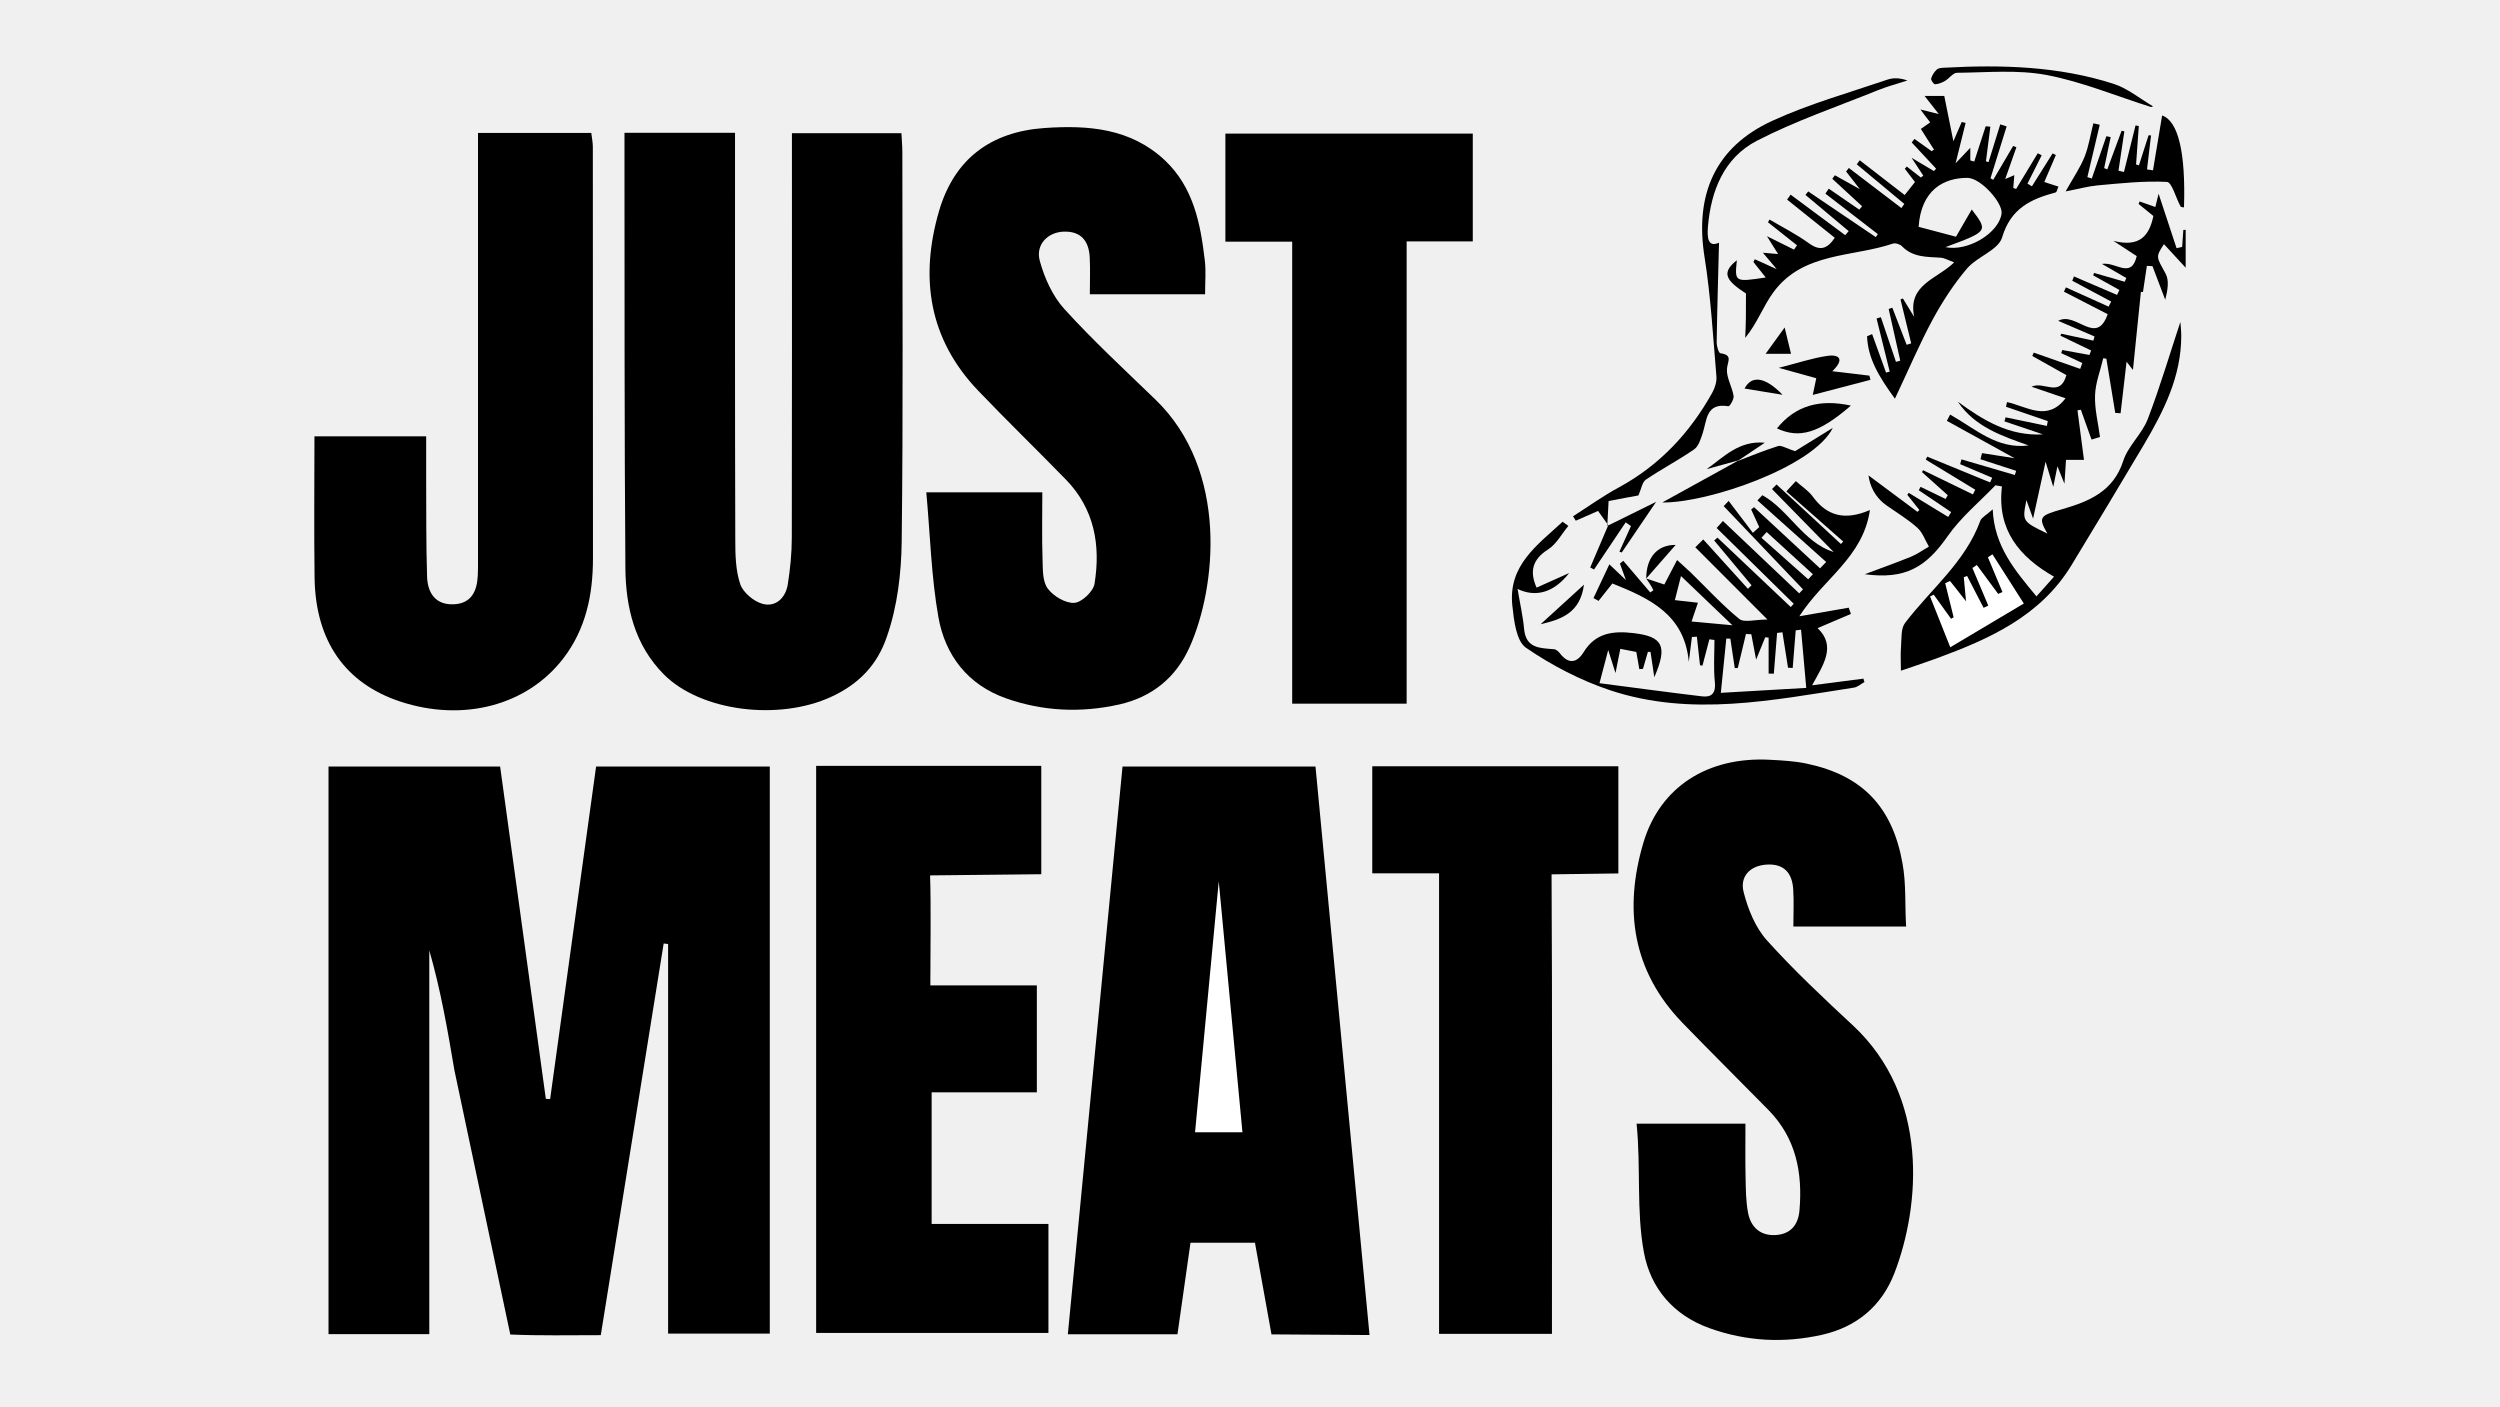
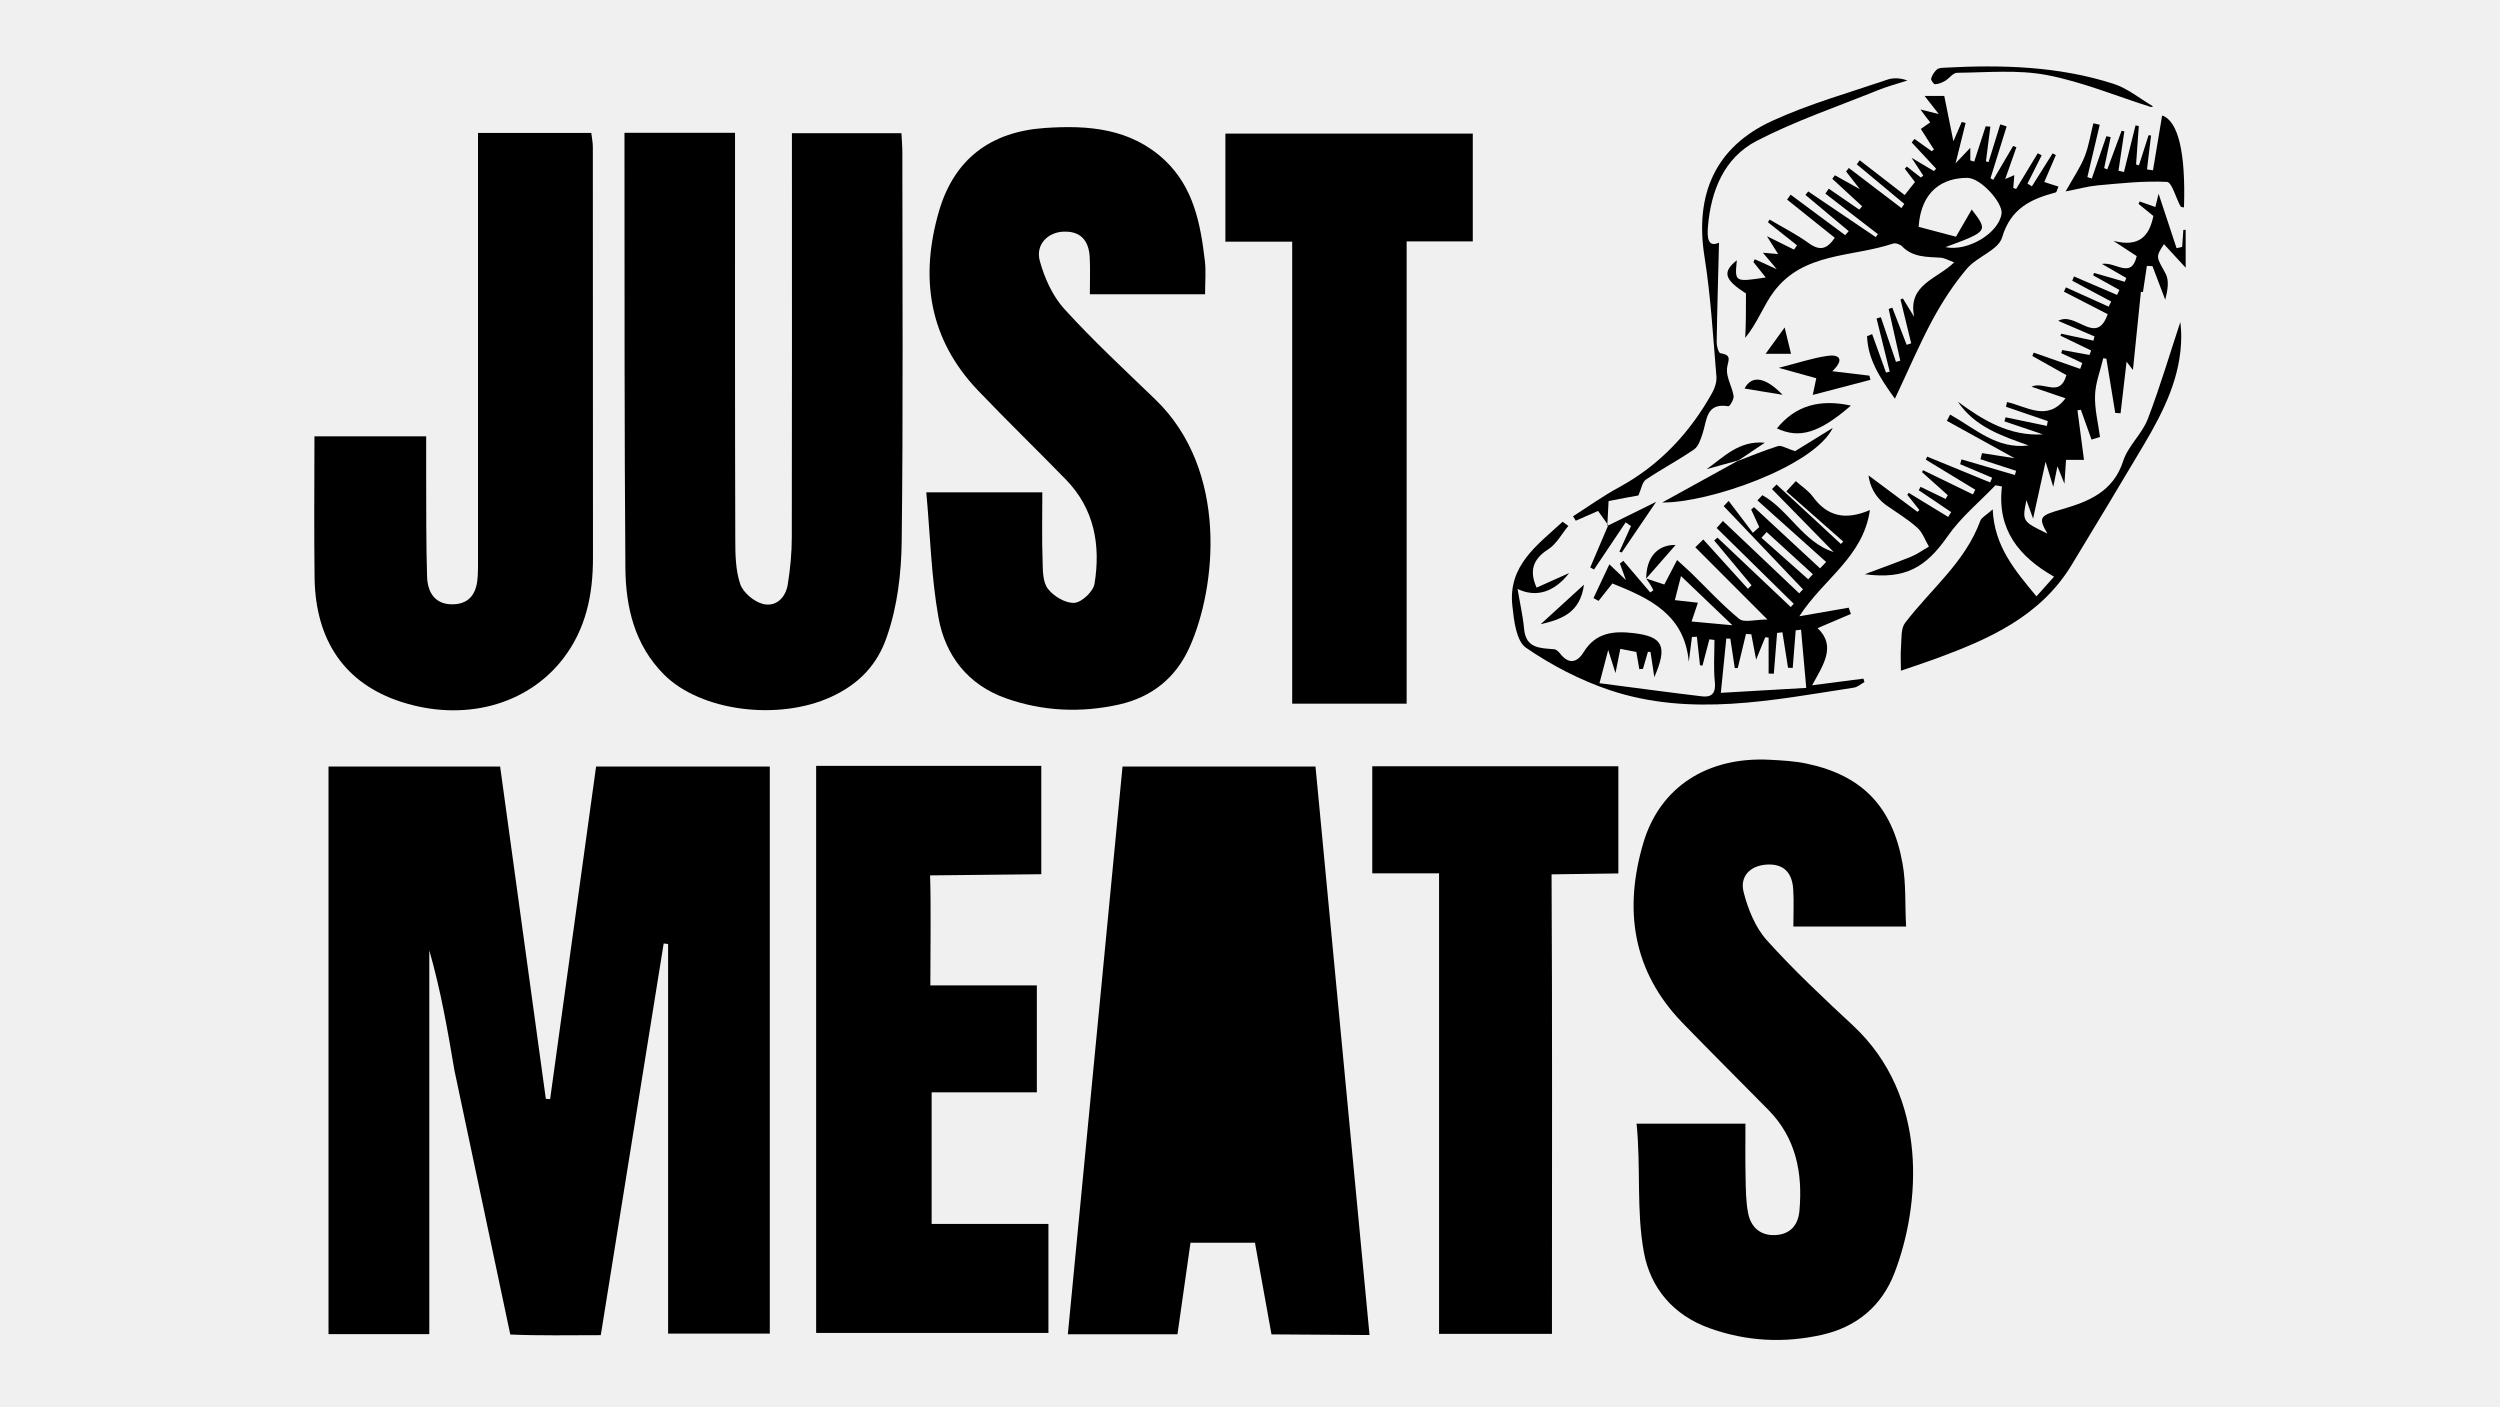
<svg xmlns="http://www.w3.org/2000/svg" version="1.1" id="Layer_1" x="0px" y="0px" viewBox="0 0 1920 1080" style="enable-background:new 0 0 1920 1080;" xml:space="preserve">
  <style type="text/css">
	.st0{fill:#FFFFFF;}
</style>
  <g>
    <path d="M479.6,102c29,0,55.7,0,84.9,0c0,6,0,11.8,0,17.7c0,98.2-0.1,196.4,0.2,294.5c0,11.6,0.2,23.7,3.8,34.4   c2.2,6.5,10.5,13.4,17.3,15.2c10,2.6,17.5-4.6,19.2-14.9c1.9-11.9,3.1-24.1,3.1-36.2c0.2-97.2,0.1-194.3,0.1-291.5   c0-6,0-11.9,0-18.9c28.6,0,55.6,0,84.1,0c0.2,4.8,0.7,9.6,0.7,14.5c0,99.7,0.7,199.4-0.5,299.1c-0.3,24.4-3.3,49.8-11.3,72.8   c-7.4,22.2-22,36.9-42.9,46.5c-40.5,18.6-100.1,11.1-128.3-17.1c-22.6-22.6-29.5-51.8-29.7-82.1c-0.8-104.2-0.6-208.5-0.7-312.8   C479.6,116.8,479.6,110.3,479.6,102z" />
    <path d="M925.5,226c-29.5,0-57.6,0-88.5,0c0-9.8,0.4-19.2-0.1-28.6c-0.7-12.4-6.8-20-20.1-19.5c-12.2,0.5-21.7,10-18.2,22.6   c3.6,13.1,9.8,26.9,18.8,36.8c22.1,24.3,46.3,46.7,69.9,69.5c56.6,54.6,46.7,144.6,26.4,190c-10.5,23.6-28.9,38.6-54.4,44.3   c-29.3,6.5-58.4,5.2-86.7-4.8c-29.4-10.4-46.7-33-51.9-62.3c-5.5-31.1-6.3-63-9.3-95.9c31.6,0,59.6,0,89.1,0   c0,18.1-0.4,35.2,0.2,52.3c0.2,7.5,0,16.5,4.1,21.8c4.4,5.8,13.6,11.2,20.3,10.8c5.7-0.4,14.6-8.8,15.5-14.7   c4.8-29.6-0.1-57.6-22.1-80.1c-22.2-22.8-45.1-45-67.2-68.1c-38.1-39.8-45-87-30.1-138.1c11.7-39.8,39.5-60.8,81.1-63.7   c33.5-2.3,66,0.2,92.2,24.7c22.1,20.8,27.5,48.7,30.8,77.1C926.3,208.1,925.5,216.3,925.5,226z" />
    <path d="M367.1,102.1c30,0,58.1,0,87,0c0.5,4,1.2,7.4,1.2,10.8c0.1,105.3,0.1,210.6,0.1,315.8c0,28-5.4,54.4-22.9,77.1   c-27.8,36.1-76.8,48.9-125.1,33c-42.3-14-65.1-46.5-65.8-95c-0.5-35.9-0.1-71.7-0.1-108.7c28.7,0,56.2,0,85.8,0c0,11,0,21.5,0,31.9   c0.1,25.3-0.1,50.6,0.7,75.9c0.4,12.4,6.4,21.8,20.5,21.2c13.3-0.6,17.8-9.8,18.4-21.7c0.3-5.6,0.2-11.1,0.2-16.7   c0-101.7,0-203.5,0-305.2C367.1,115,367.1,109.5,367.1,102.1z" />
    <path d="M992.4,185.6c-17.6,0-34,0-51.3,0c0-28.6,0-55.2,0-83c63,0,125.9,0,190,0c0,26.9,0,53.8,0,82.8c-16.9,0-33.3,0-50.8,0   c0,119.3,0,236.6,0,355c-29.6,0-58.1,0-87.9,0C992.4,422.1,992.4,304.9,992.4,185.6z" />
  </g>
  <path d="M1618.7,241.3c-11.1-5.7-22.4-11.5-33.6-17.3c0.5-1.1,1-2.2,1.5-3.3c10.9,4.9,21.9,9.9,32.8,14.8c0.7-1.3,1.3-2.6,2-3.9  c-10-5.3-19.9-10.7-29.9-16c0.4-1.1,0.9-2.2,1.3-3.3c11,4.7,22.1,9.4,33.1,14.2c0.6-1.3,1.2-2.5,1.8-3.8  c-6.7-3.7-13.4-7.5-20.1-11.2c0.2-0.6,0.4-1.3,0.6-1.9c7.9,2.3,15.7,4.5,23.6,6.8c0.4-1,0.8-1.9,1.2-2.9c-5.5-3.2-11-6.4-18.7-10.8  c10.6-1.9,22.5,12,26.7-6c-4.6-3-9.6-6.3-17.9-11.7c20.1,5.1,27.5-3.8,30.7-19.1c-3.7-3-7.5-6.2-11.4-9.3c0.3-0.6,0.6-1.2,0.8-1.9  c3.8,1.3,7.6,2.7,12.1,4.3c0.7-2.8,1.4-5.6,2.5-10.2c5,15.2,9.4,28.5,13.8,41.8c1.4-0.3,2.8-0.7,4.3-1c0.3-4.3,0.6-8.7,0.9-13  c0.6,0,1.2,0,1.8-0.1c0,8.6,0,17.2,0,29.1c-6.9-7.4-12-12.9-16.7-18.1c-6.6,10.1-5.8,9.7,1.3,22.7c2.9,5.3,1.5,13.1-0.3,20  c-3.3-8.6-6.6-17.2-9.8-25.8c-1.4-0.1-2.8-0.1-4.3-0.2c-1,6.7-2,13.3-3,20c-0.5,0-1,0-1.6,0c-2,19.5-4,38.9-6.1,59.9  c-2.6-3.4-4.7-6-4.9-6.3c-1.4,12-3,25.8-4.6,39.6c-1.4-0.1-2.8-0.2-4.1-0.3c-2.3-13.9-4.5-27.7-6.8-41.6c-0.8-0.1-1.6-0.3-2.4-0.4  c-2.2,9.5-6,18.9-6.3,28.5c-0.4,10.6,2.4,21.3,3.8,32c-2.2,0.7-4.3,1.3-6.5,2c-2.7-7.6-5.4-15.3-8.2-22.9c-0.9,0.1-1.7,0.2-2.6,0.4  c1.6,12.3,3.2,24.6,5,38.1c-4.6,0-8.7,0-13.8,0c-0.3,4.7-0.6,10-1.2,18.3c-2.1-5.3-3.2-8.1-5.4-13.4c-1.1,5.6-1.9,9.2-3.2,15.8  c-2.1-6.8-3.3-10.8-5.9-19.3c-3.7,16.9-6.5,29.5-9.6,43.7c-2-5.5-3.6-9.9-5.1-14.2c-3.3,16.3-3.3,16.3,16.1,25.7  c-7.3-12.7-5.9-13.8,11.6-18.8c20.2-5.9,39-13.4,46.6-36.9c3.7-11.6,14.5-20.8,18.9-32.3c9.7-25.4,17.4-51.6,25-74.5  c0,0.6,0.7,5.6,0.7,10.7c0,31.2-13.5,57.8-28.8,83.7c-18.3,30.8-36.8,61.6-55.4,92.2c-23.9,39.4-63.1,56.8-103.9,71.8  c-9.8,3.6-19.7,6.8-27.2,9.4c0-6.4-0.4-12.6,0.1-18.8c0.5-6.1-0.2-13.6,3.1-17.9c19.7-25.9,46.2-46.6,57.8-78.5  c0.9-2.4,4.2-4,9.5-8.7c1.2,28.3,17,46.8,33.6,66.8c3.7-4.1,7.8-8.7,13.5-15.1c-26.6-15.2-44-35.9-40-69.3c-1.7-0.3-3.3-0.6-5-0.9  c-12.4,12.9-26.6,24.6-36.7,39.1c-16.6,23.8-32.3,33.4-63.7,29.2c11.9-4.4,23.8-8.7,35.5-13.4c4.9-2,9.2-5.2,13.8-7.8  c-2.9-4.9-4.8-10.8-8.9-14.5c-7.1-6.4-15.5-11.4-23.3-16.9c-9.8-6.8-13.2-15.9-14.2-23.3c12.5,9.3,25,18.7,37.6,28  c0.5-0.5,1-0.9,1.5-1.4c-3.1-3.9-6.2-7.8-9.3-11.7c0.4-0.5,0.7-1,1.1-1.5c10.1,6.2,20.2,12.3,30.3,18.5c0.8-1.2,1.5-2.5,2.3-3.7  c-8.3-5.6-16.6-11.2-24.9-16.8c0.5-0.9,0.9-1.7,1.4-2.6c6.4,3.1,12.8,6.2,19.2,9.3c0.6-1,1.1-1.9,1.7-2.9  c-6.6-5.9-13.2-11.8-19.8-17.7c0.3-0.5,0.5-1,0.8-1.5c12.8,6.2,25.6,12.4,38.3,18.6c0.6-1.2,1.2-2.4,1.8-3.6  c-12.7-7.7-25.3-15.4-38-23.1c0.4-0.8,0.8-1.6,1.1-2.3c16.1,6.6,32.2,13.2,48.3,19.8c0.5-1.2,1-2.4,1.6-3.6  c-8.2-3.5-16.4-7-24.6-10.4c0.3-1.2,0.7-2.5,1-3.7c13.7,4,27.3,8,41,12c0.3-1.1,0.7-2.2,1-3.2c-9.1-3-18.3-5.9-27.4-8.9  c0.4-1.6,0.8-3.1,1.2-4.7c7,1.1,14.1,2.2,25,3.9c-19.6-10.8-35.8-19.7-52-28.7c0.8-1.6,1.7-3.2,2.5-4.8c19,10.6,35.9,26.9,60.3,23.7  c-20.5-7.3-41.2-14.1-54.4-33.6c19.5,14.3,39.6,26.6,65.4,25.1c-9.9-3.3-19.7-6.7-29.6-10c0.3-1,0.6-2.1,0.9-3.1  c10.6,2.2,21.1,4.4,31.7,6.6c0.2-1.2,0.5-2.5,0.7-3.7c-10.7-3.7-21.4-7.4-32.1-11c0.3-1.2,0.5-2.4,0.8-3.6  c15.1,3.3,31,15.4,44.9-2.9c-8.9-3.1-17.5-6-26.1-8.9c9.5-4.6,21.8,8.8,26.8-8.9c-8.3-4.6-17.2-9.7-26.2-14.7  c0.4-0.9,0.8-1.8,1.1-2.6c11.9,4.2,23.8,8.3,35.7,12.5c0.5-1.5,1-3,1.6-4.5c-5.4-2.5-10.8-5.1-16.2-7.6c0.3-0.8,0.5-1.6,0.8-2.4  c7,1.3,14,2.6,20.9,3.8c0.4-1.1,0.9-2.3,1.3-3.4c-7.9-3.8-15.7-7.6-23.6-11.4c0.2-0.5,0.4-1,0.6-1.5c8.2,1.8,16.5,3.6,24.7,5.3  c0.3-1.1,0.6-2.2,0.9-3.2c-8.9-3.8-17.8-7.6-27.9-12C1594.3,238.8,1609.9,266.3,1618.7,241.3z" />
  <path d="M1264.3,444.3c4.4,1.5,8.8,2.9,13.9,4.6c2.8-5.3,5.7-10.9,9.8-18.8c3,2.8,6.8,6.1,10.5,9.6c12.3,12,24,24.8,37.2,35.6  c3.7,3.1,12.1,0.5,21.7,0.5c-20.2-20.3-37.8-37.9-55.4-55.5c2-2,4.1-4,6.1-6c11.4,12.6,22.9,25.3,34.3,37.9c0.9-0.9,1.8-1.8,2.8-2.7  c-9.6-11.5-19.1-22.9-28.7-34.4c0.8-0.7,1.7-1.5,2.5-2.2c18.8,17.8,37.5,35.5,56.3,53.3c0.8-0.8,1.6-1.7,2.3-2.5  c-19.7-19.4-39.5-38.8-59.2-58.2c1.6-1.8,3.2-3.6,4.8-5.4c19.5,18.5,39.1,37.1,58.6,55.6c1-1,1.9-2.1,2.9-3.1  c-20.3-21.3-40.6-42.6-60.9-63.9c1.3-1.3,2.5-2.7,3.8-4c6.2,8.2,12.4,16.3,18.6,24.5c1.6-1.5,3.3-2.9,4.9-4.4  c-2.1-4.5-4.1-9-6.2-13.5c0.7-0.6,1.5-1.2,2.2-1.8c16.9,15.7,33.8,31.3,50.7,47c1.6-1.6,3.1-3.3,4.7-4.9  c-17.6-15.8-35.2-31.5-52.8-47.3c1.3-1.3,2.5-2.7,3.8-4c20.5,11.5,31.3,36.2,54.8,43.7c-15.8-16.1-31.6-32.3-47.4-48.4  c1.2-1.2,2.3-2.4,3.5-3.5c16.5,15.2,33,30.4,49.4,45.7c0.6-0.6,1.2-1.3,1.8-1.9c-14.6-12.8-29.1-25.6-43.7-38.5  c2.4-2.6,4.9-5.3,7.3-7.9c4.4,4,9.7,7.3,13.1,12c10.8,14.8,24.6,18.5,43.8,10.2c-5.3,36.4-35.6,52.6-54.2,81.6  c15.1-2.6,26.5-4.6,37.9-6.6c0.6,1.6,1.2,3.2,1.7,4.8c-8.3,3.5-16.5,7-25.6,10.9c14.6,13.8,4.3,28.3-4.2,43.9  c13.5-1.8,26.5-3.4,39.4-5.1c0.3,0.9,0.6,1.7,0.8,2.6c-2.7,1.5-5.3,3.9-8.1,4.3c-62.4,9.6-125,22.7-187.3,2  c-22.7-7.6-44.8-19.1-64.5-32.6c-7.5-5.1-9.3-20.9-10.5-32.2c-3.5-31.2,19.5-46.9,38.6-64.6c1.5,1.1,3,2.1,4.4,3.2  c-5.1,6.1-9.1,13.9-15.5,18c-12.8,8.1-14.1,17.7-8.9,29.4c8.7-3.9,16.8-7.5,25-11.2c-11.7,15.1-25.7,18.9-39.6,12.2  c1.8,11,4.1,20.8,5,30.7c1.4,15.1,12.3,14.7,23,15.6c1.7,0.1,3.6,1.9,4.7,3.4c6.6,8.4,13,7,18-1.1c9.1-14.9,22.6-16.5,38.1-14.7  c22.7,2.6,26.7,9.8,16.2,33.9c-1.1-7.6-2-13.5-2.9-19.4c-0.7,0-1.3-0.1-2-0.1c-1.3,4.4-2.6,8.7-3.8,13.1c-0.9,0.1-1.9,0.2-2.8,0.2  c-0.8-4.4-1.5-8.8-2.3-13.2c-4-0.8-8-1.5-12.3-2.4c-0.9,4.6-1.9,9.5-3.7,18.6c-2.3-7.3-3.4-11-5.6-17.7c-2.4,9-4,15.2-6.7,25.5  c26.5,3.4,52.6,7,78.8,10.1c7.4,0.9,10.7-2.5,9.8-11c-1.1-10.6-0.3-21.5-0.3-32.3c-1.3-0.2-2.6-0.4-3.9-0.5  c-1.8,6.7-3.5,13.5-5.3,20.2c-0.6-0.1-1.3-0.2-1.9-0.3c-0.8-7.3-1.6-14.6-2.4-21.9c-1.3,0.1-2.5,0.1-3.8,0.2  c-0.8,6.4-1.6,12.7-2.4,19.1c-3.3-36.4-30-48.7-58.7-60.2c-3.8,4.8-7.2,9.1-10.6,13.4c-1.3-0.7-2.6-1.5-3.9-2.2  c3.9-8.3,7.8-16.6,12.2-25.9c4,3.8,7,6.7,12.7,12.1c-2.3-6.3-3.4-9.5-4.6-12.7c0.9-0.7,1.7-1.4,2.6-2.1c6.9,8.1,13.8,16.2,20.7,24.3  c0.8-0.6,1.6-1.2,2.4-1.7C1268.2,450,1266.3,447.1,1264.3,444.3L1264.3,444.3z M1328.9,490.5c-1,0-2.1-0.1-3.1-0.1  c-1.3,13.3-2.7,26.7-4.2,41.7c22.8-1.3,43.6-2.5,65.6-3.8c-1.5-16.9-2.7-30.8-4-44.7c-1.4,0.2-2.8,0.3-4.1,0.5  c-0.8,9.6-1.5,19.2-2.3,28.9c-1.2-0.1-2.4-0.2-3.6-0.2c-1.4-9.1-2.9-18.2-4.3-27.2c-1.4,0.2-2.7,0.3-4.1,0.5  c-0.8,10.4-1.6,20.9-2.5,31.3c-1.3,0-2.7-0.1-4-0.1c0-9.2,0-18.4,0-27.6c-0.9-0.1-1.8-0.2-2.6-0.3c-2,4.9-4,9.8-7,17.2  c-1.6-8.6-2.7-14.1-3.7-19.5c-1.4-0.1-2.7-0.2-4.1-0.2c-2.1,8.7-4.2,17.5-6.3,26.2c-0.8,0-1.5,0-2.3,0  C1331.2,505.5,1330.1,498,1328.9,490.5z M1291,442.4c-2,7.8-3.3,13.2-4.7,18.5c5.7,0.6,11.3,1.3,17.7,2c-1,3-2.4,7.1-4.9,14.4  c10.4,1,19.2,1.8,31.4,2.9C1316.3,466.7,1304.9,455.7,1291,442.4z M1388.7,444.9c1.2-1.3,2.4-2.6,3.6-3.9  c-11.8-10.8-23.7-21.6-35.5-32.4c-1.3,1.5-2.7,2.9-4,4.4C1364.7,423.6,1376.7,434.2,1388.7,444.9z" />
-   <path class="st0" d="M1485.1,456.7c-0.9,0.5-1.9,0.9-2.8,1.4c4.9,12.5,9.9,24.9,15.5,39c19.6-11.7,37.6-22.3,56.5-33.6  c-9.1-14.3-16.6-26.1-24.1-37.8c-1.2,0.8-2.3,1.6-3.5,2.3c3.7,8.9,7.5,17.8,11.2,26.7c-1.1,0.5-2.2,0.9-3.3,1.4  c-5.5-7.4-10.9-14.8-16.4-22.2c-1.1,0.8-2.3,1.5-3.4,2.3c4.1,9.6,8.1,19.3,12.2,28.9c-1.2,0.6-2.4,1.1-3.6,1.7  c-4.2-8.2-8.5-16.3-12.7-24.5c-0.8,0.3-1.7,0.6-2.5,1c0.5,5.3,1,10.5,1.7,18.5c-5.4-6.9-8.8-11.3-12.3-15.6  c-1.2,0.6-2.5,1.1-3.7,1.7c2.2,8.7,4.3,17.4,6.5,26.2c-0.7,0.4-1.3,0.7-2,1.1C1494,469,1489.6,462.9,1485.1,456.7z" />
+   <path className="st0" d="M1485.1,456.7c-0.9,0.5-1.9,0.9-2.8,1.4c4.9,12.5,9.9,24.9,15.5,39c19.6-11.7,37.6-22.3,56.5-33.6  c-9.1-14.3-16.6-26.1-24.1-37.8c-1.2,0.8-2.3,1.6-3.5,2.3c3.7,8.9,7.5,17.8,11.2,26.7c-1.1,0.5-2.2,0.9-3.3,1.4  c-5.5-7.4-10.9-14.8-16.4-22.2c-1.1,0.8-2.3,1.5-3.4,2.3c4.1,9.6,8.1,19.3,12.2,28.9c-1.2,0.6-2.4,1.1-3.6,1.7  c-4.2-8.2-8.5-16.3-12.7-24.5c-0.8,0.3-1.7,0.6-2.5,1c0.5,5.3,1,10.5,1.7,18.5c-5.4-6.9-8.8-11.3-12.3-15.6  c-1.2,0.6-2.5,1.1-3.7,1.7c2.2,8.7,4.3,17.4,6.5,26.2c-0.7,0.4-1.3,0.7-2,1.1C1494,469,1489.6,462.9,1485.1,456.7z" />
  <path d="M1340.9,225.4c-16.3-10.5-18.6-16.3-7-25.5c-1.7,16.8-1.7,16.8,22.2,13.2c-3.3-4.1-6.4-8-9.5-11.9c0.4-0.7,0.7-1.4,1.1-2.1  c4.5,2,9,4.1,16.8,7.6c-4.5-5.3-6.9-8.3-10.6-12.6c4.2,0.3,7.1,0.6,11.7,1c-2.6-4.2-4.8-7.5-8.6-13.7c8.6,4.3,14.7,7.3,20.8,10.3  c0.8-1.1,1.5-2.2,2.3-3.3c-7.4-5.9-14.9-11.8-22.3-17.7c0.4-0.7,0.8-1.4,1.2-2.1c10.1,6,20.7,11.3,30.2,18.2  c8.7,6.3,14.2,4.3,19.9-4.2c-12.5-10-24.5-19.7-36.6-29.3c0.9-1.3,1.8-2.5,2.7-3.8c14,10.4,28,20.8,41.9,31.1c0.9-1,1.8-2.1,2.7-3.1  c-11.1-9.3-22.1-18.5-33.2-27.8c0.7-0.9,1.4-1.8,2.1-2.7c17.3,11.7,34.6,23.4,51.9,35.1c0.5-0.8,1.1-1.5,1.6-2.3  c-13.4-10.4-26.9-20.7-40.3-31.1c0.9-1.3,1.7-2.5,2.6-3.8c7.8,5.4,15.6,10.7,23.4,16.1c0.7-0.9,1.5-1.8,2.2-2.6  c-7.6-7-15.2-14-22.9-21.1c0.7-0.9,1.4-1.8,2-2.7c5.4,3,10.7,6,19.2,10.7c-4.8-6.2-7.7-9.9-10.6-13.6c0.7-0.9,1.4-1.8,2.1-2.7  c13.5,10.3,26.9,20.5,40.4,30.8c0.7-1.1,1.5-2.1,2.2-3.2c-12.2-10.1-24.3-20.3-36.5-30.4c0.8-1,1.6-2.1,2.3-3.1  c11.4,8.9,22.9,17.7,34.5,26.7c2.5-3.1,5.2-6.5,7.9-10c-2.6-3.3-5.2-6.8-7.8-10.2c0.5-0.6,1-1.1,1.5-1.7c3.6,2.8,7.2,5.6,10.8,8.4  c0.6-0.5,1.3-0.9,1.9-1.4c-2.3-3.6-4.7-7.1-9-13.7c7.5,4.5,12.3,7.3,17.2,10.2c0.5-0.6,1.1-1.3,1.6-1.9  c-6.2-6.7-12.5-13.4-18.7-20.1c0.7-0.9,1.4-1.8,2.1-2.7c4.4,3.1,8.8,6.2,13.2,9.4c0.6-0.4,1.2-0.8,1.8-1.2  c-3.2-5-6.4-10.1-10.1-15.9c2.3-1.6,4.5-3.1,7.2-5c-2.1-2.7-4.2-5.4-7.5-9.9c5,1.2,8.3,2,14.1,3.5c-4.3-5.5-7.1-9.1-10.9-13.9  c5.4,0,9.6,0,15.1,0c2.1,10.5,4.3,21.3,7,34.8c2.8-6.5,4.6-10.6,6.4-14.8c1,0.2,2,0.4,3,0.7c-2.2,9-4.5,17.9-7.7,31  c5.3-5.6,7.7-8.1,11.3-11.9c0,4.3,0,7,0,9.7c1,0.3,2,0.6,3,0.9c2.9-9,5.9-18,8.8-27.1c1.2,0.1,2.4,0.2,3.6,0.3  c-1.1,8.9-2.3,17.7-3.4,26.6c0.7,0.2,1.3,0.4,2,0.6c3-9.7,6-19.3,9-29c1.6,0.5,3.3,1.1,4.9,1.6c-4.1,13.3-8.3,26.5-12.4,39.8  c0.7,0.4,1.4,0.8,2.1,1.2c5.1-8.7,10.2-17.3,15.3-26c0.8,0.3,1.7,0.6,2.5,1c-2.8,7.9-5.6,15.8-8.6,24.4c1.9-0.8,3.8-1.6,7-3  c-0.3,3.7-0.6,6.8-0.8,9.8c0.7,0.3,1.4,0.6,2.2,0.8c5.5-9.1,11.1-18.2,16.6-27.4c1,0.5,2,1.1,3,1.6c-3.6,7.2-7.3,14.5-10.9,21.7  c1.1,0.7,2.3,1.4,3.4,2.1c5.3-8.4,10.6-16.8,15.9-25.3c0.8,0.4,1.7,0.9,2.5,1.3c-2.9,6.7-5.7,13.3-8.9,20.7c3.6,1.2,7,2.3,10.9,3.5  c-1,2.2-1.3,4.3-2.2,4.5c-19,5.1-34.5,12.2-41.1,34.6c-2.9,9.7-19.2,14.7-27,23.9c-10.1,11.9-18.8,25.3-26.3,39.1  c-10.1,18.7-18.4,38.4-29,60.8c-12.6-17.3-20.8-31.2-21.4-48c1.3-0.5,2.6-1,3.9-1.6c3.6,9.9,7.1,19.8,10.7,29.6  c0.9-0.3,1.8-0.6,2.8-0.8c-3.4-13.6-6.7-27.2-10.1-40.8c1.1-0.3,2.2-0.7,3.3-1c3.9,11.4,7.7,22.9,11.6,34.3c1.1-0.3,2.2-0.6,3.3-0.9  c-3-13.2-5.9-26.5-8.9-39.7c0.9-0.3,1.9-0.7,2.8-1c3.7,9.5,7.3,19,11,28.5c1.2-0.4,2.3-0.7,3.5-1.1c-2.7-11.2-5.5-22.5-8.2-33.7  c0.6-0.3,1.2-0.5,1.8-0.8c2.9,4.7,5.8,9.5,8.7,14.2c-5.2-25,17.6-29,30.7-41.9c-4.4-1.6-7.4-3.4-10.4-3.6  c-10.5-0.7-21.2-0.1-29.6-8.7c-1.5-1.6-5.1-2.8-7.1-2.1c-31.2,10.5-68.7,6.5-91.4,36.9c-8.1,10.8-12.7,24.3-22,35.5  C1340.9,249.6,1340.9,239.7,1340.9,225.4z M1494.1,189.8c17,3.6,40.9-10.6,43.1-25.7c1.2-8.1-15.9-27.5-26.3-27.5  c-18.4,0-35.5,9.5-37.4,37.6c10.1,2.7,20.2,5.3,28.7,7.6c4.8-8.2,8.2-14.1,12.1-20.9C1527,177.6,1527,177.6,1494.1,189.8z" />
  <path d="M1235.1,403.3c-2.4-3.3-4.7-6.6-7.8-10.9c-4.9,2.1-11,4.8-17.1,7.5c-0.7-1.1-1.4-2.2-2.1-3.4c11.8-7.5,23.1-15.7,35.4-22.3  c31.2-17,54.3-41.8,71.4-72.4c2.1-3.7,3.7-8.6,3.3-12.8c-2.6-30.5-4.3-61.3-9.1-91.5c-7.7-48,8.1-84.6,52-104.7  c28.3-13,58.7-21.5,88.3-31.6c4.6-1.6,9.8-1.4,15.5,0.6c-7.6,2.5-15.3,4.5-22.7,7.5c-31.2,12.6-63.3,23.5-93.1,38.9  c-25,13-35.1,38.2-37.4,65.9c-0.6,7.7-0.4,16.3,8.5,12.3c-0.6,24.6-1.4,50.6-1.8,76.7c0,2.8,1.5,8,2.9,8.2c9.9,1.4,5.3,6.4,5,12.2  c-0.4,6.7,4,13.6,5.1,20.6c0.4,2.5-3,8.1-4,7.9c-17.4-2.9-16.4,10.8-19.8,20.9c-1.5,4.4-3.1,9.9-6.5,12.2c-12,8.3-25,15.1-37,23.2  c-2.9,1.9-3.5,7.1-5.8,12.2c-6,1.1-14.3,2.6-22.9,4.3c-0.4,7-0.7,13-1,18.9C1234.6,403.8,1235.1,403.3,1235.1,403.3z" />
  <path d="M1606.5,137.1c3.7-10.8,7.4-21.7,11.2-32.5c1.1,0.2,2.2,0.5,3.3,0.7c-1.7,7.9-3.3,15.9-5,23.8c0.8,0.3,1.6,0.7,2.4,1  c3.7-9.9,7.3-19.8,11-29.7c0.7,0.2,1.4,0.3,2.1,0.5c-1.5,10.1-3,20.1-4.5,30.2c1.4,0.3,2.8,0.7,4.2,1c3-11.9,5.9-23.9,8.9-35.8  c0.8,0.2,1.7,0.3,2.5,0.5c-0.7,9.8-1.4,19.7-2.1,29.5c0.7,0.2,1.5,0.4,2.2,0.7c2.5-7.7,4.9-15.4,7.4-23.1c0.6,0,1.3,0.1,1.9,0.1  c-1,8.7-2.1,17.4-3.1,26.1c1.5,0.2,3.1,0.5,4.6,0.7c2.4-14.1,4.7-28.2,7-42.1c12.3,4.1,18.2,28.3,16.8,70.6  c-0.9-0.2-2.3-0.2-2.6-0.7c-3.6-6.5-6.7-18.7-10.5-18.9c-17.8-0.9-35.7,1.1-53.5,2.7c-7.4,0.7-14.7,2.8-24.3,4.6  c6.3-11.2,11.4-18.6,14.6-26.7c3.2-8.1,4.5-17,6.7-25.6c1.6,0.4,3.3,0.7,4.9,1.1c-3.2,13.4-6.3,26.8-9.5,40.2  C1604.1,136.3,1605.3,136.7,1606.5,137.1z" />
  <path d="M1334.4,354.1c10.3-3.9,20.5-8.2,31.1-11.5c2.6-0.8,6.2,1.7,13.1,3.9c6.6-4.1,17-10.5,29-17.9  c-14.5,29.7-95.7,57.8-131,57.3c20.8-11.5,39.6-21.8,58.4-32.2C1335,353.6,1334.4,354.1,1334.4,354.1z" />
  <path d="M1652,82.2c-26.7-8.4-52.9-19.4-80.2-24.6c-22.3-4.2-45.8-1.9-68.8-1.7c-3.1,0-6,4.4-9.3,6.3c-2.3,1.3-5,2.4-7.6,2.5  c-1,0-3.3-3.2-3-4.3c0.7-2.6,2.4-5.2,4.4-7c1.3-1.2,3.8-1.3,5.8-1.4c44-2.4,87.7-1.2,130,12.4c10.8,3.5,20.2,11.4,30.3,17.3  C1653.1,81.8,1652.5,82,1652,82.2z" />
  <path d="M1366.1,282.5c14.2-3.6,25.7-7.5,37.4-9.2c8.1-1.2,14,1.9,3.7,11.8c10.9,1.3,19.7,2.3,28.5,3.4c0.3,1.1,0.5,2.1,0.8,3.2  c-14.1,3.7-28.2,7.4-44.3,11.6c1-4.8,1.7-8.2,2.7-12.8C1385.7,288,1376.7,285.5,1366.1,282.5z" />
  <path d="M1421.5,311.5c-24.7,21.4-39.8,25.5-56.8,17.5C1378.9,311.4,1397.7,306.3,1421.5,311.5z" />
  <path d="M1234.6,403.8c11.1-5.5,22.3-11,37.3-18.4c-10.5,15.4-18.5,27.2-26.4,38.9c-0.6-0.2-1.2-0.4-1.8-0.6c3-6.6,6-13.2,8.9-19.7  c-1.4-0.9-2.8-1.9-4.1-2.8c-8.1,12.1-16.2,24.1-24.3,36.2c-1-0.5-1.9-1-2.9-1.6c4.6-10.9,9.3-21.7,13.9-32.6  C1235.1,403.3,1234.6,403.8,1234.6,403.8z" />
  <path d="M1216.5,449c-2.9,21.9-17.6,26.7-33.3,30.4C1193.4,470.1,1203.7,460.7,1216.5,449z" />
  <path d="M1334.4,354.1c0,0,0.6-0.5,0.6-0.5c-8.1,2.2-16.2,4.4-24.3,6.7c13.2-9.3,24.7-22.1,44.7-20.3  C1347.1,345.5,1340.8,349.8,1334.4,354.1z" />
  <path d="M1370.6,251.5c2.2,9,3.6,14.6,4.9,20.2c-4.7,0-10.6,0-19.5,0C1361.1,264.6,1365,259.2,1370.6,251.5z" />
  <path d="M1264.3,444.3c0-15.6,8.1-26,22.6-25.8C1278.7,427.9,1271.5,436.1,1264.3,444.3C1264.3,444.3,1264.3,444.3,1264.3,444.3z" />
  <path d="M1369,303.2c-11.7-1.9-20.3-3.3-29.2-4.8C1345.2,288.1,1355.5,289.2,1369,303.2z" />
  <g>
    <path d="M349,822c-5.2-30.8-10.5-61.5-19.3-92.1c0,98,0,196,0,294.7c-26.9,0-51.5,0-77.4,0c0-145.2,0-290.1,0-435.9   c43.6,0,86.8,0,131.8,0c11.7,85.1,23.4,170.1,35.1,255.2c1.1,0.1,2.2,0.2,3.3,0.2c11.7-84.9,23.5-169.7,35.3-255.4   c44.5,0,88.3,0,133.4,0c0,146,0,290.2,0,435.5c-26,0-51.5,0-78.1,0c0-100.1,0-199.7,0-299.2c-1.1-0.1-2.3-0.3-3.4-0.4   c-16,99.9-32.1,199.9-48.3,300.8c-24.1,0-46.8,0.5-69.5-0.5" />
    <path d="M1463.9,711.6c-30.9,0-55.7,0-86.6,0c0-9.6,0.5-19-0.1-28.4c-0.7-12.4-6.8-20-20.3-19.2c-13.2,0.8-20.8,9.4-17.8,21.1   c3.3,13.1,9,27.2,17.9,37.1c20.6,22.9,43.2,44.1,65.8,65.1c59.3,55,51.9,139.1,32.1,190.5c-9.7,25.1-28.9,41.3-55.5,47.3   c-29.3,6.6-58.3,5.1-86.6-5.1c-27.5-9.9-45.2-30.5-50.3-58.3c-5.9-32-2.2-64.8-5.6-98.7c31.8,0,54.3,0,83.6,0   c0,14.1-0.2,27.7,0.1,41.2c0.2,9.1,0.2,18.3,1.9,27.2c2.1,11.2,9.6,17.9,21.5,17.1c11.3-0.8,17.1-7.9,18-19   c2.5-28.9-2.7-55.6-23.9-77.1c-22-22.4-44.3-44.5-66.1-67c-38.4-39.8-45-87.1-29.9-138.1c12.8-43.1,49.5-66.3,97-63.8   c9.6,0.5,19.3,1,28.6,3c42.5,9,65.6,33,73.4,76.4C1464,678.6,1462.9,695,1463.9,711.6z" />
    <path d="M714.3,672.3c0.8,22.7,0.2,60,0.2,84.5c27.8,0,54.3,0,81.8,0c0,28,0,54,0,82.1c-26.8,0-53.3,0-80.8,0   c0,34.6,0,67.2,0,101.1c30.1,0,59.3,0,89.7,0c0,28.3,0,55.3,0,83.7c-58.8,0-118.1,0-178.4,0c0-144.8,0-289.8,0-435.5   c57.8,0,114.7,0,172.9,0c0,28.2,0,54.8,0,83.2" />
    <path d="M1191.6,671.5c0.6,105.8,0.3,229,0.3,334.8c0,5.9,0,11.8,0,18.1c-29.9,0-57.5,0-86.7,0c0-117.5,0-234.1,0-353.7   c-18.6,0-34.6,0-51.3,0c0-28.4,0-54.8,0-82.2c63.4,0,125.8,0,189,0c0,27.5,0,54.1,0,82.3" />
    <g>
      <polygon points="820.1,1024.7 862.1,588.7 1010.3,588.7 1051.8,1025.3 976.5,1024.8 963.8,954.4 914.3,954.4 904.3,1024.7   " />
-       <polygon class="st0" points="917.8,869.6 954.2,869.6 936,676.9   " />
+       <polygon className="st0" points="917.8,869.6 954.2,869.6 936,676.9   " />
    </g>
  </g>
</svg>
